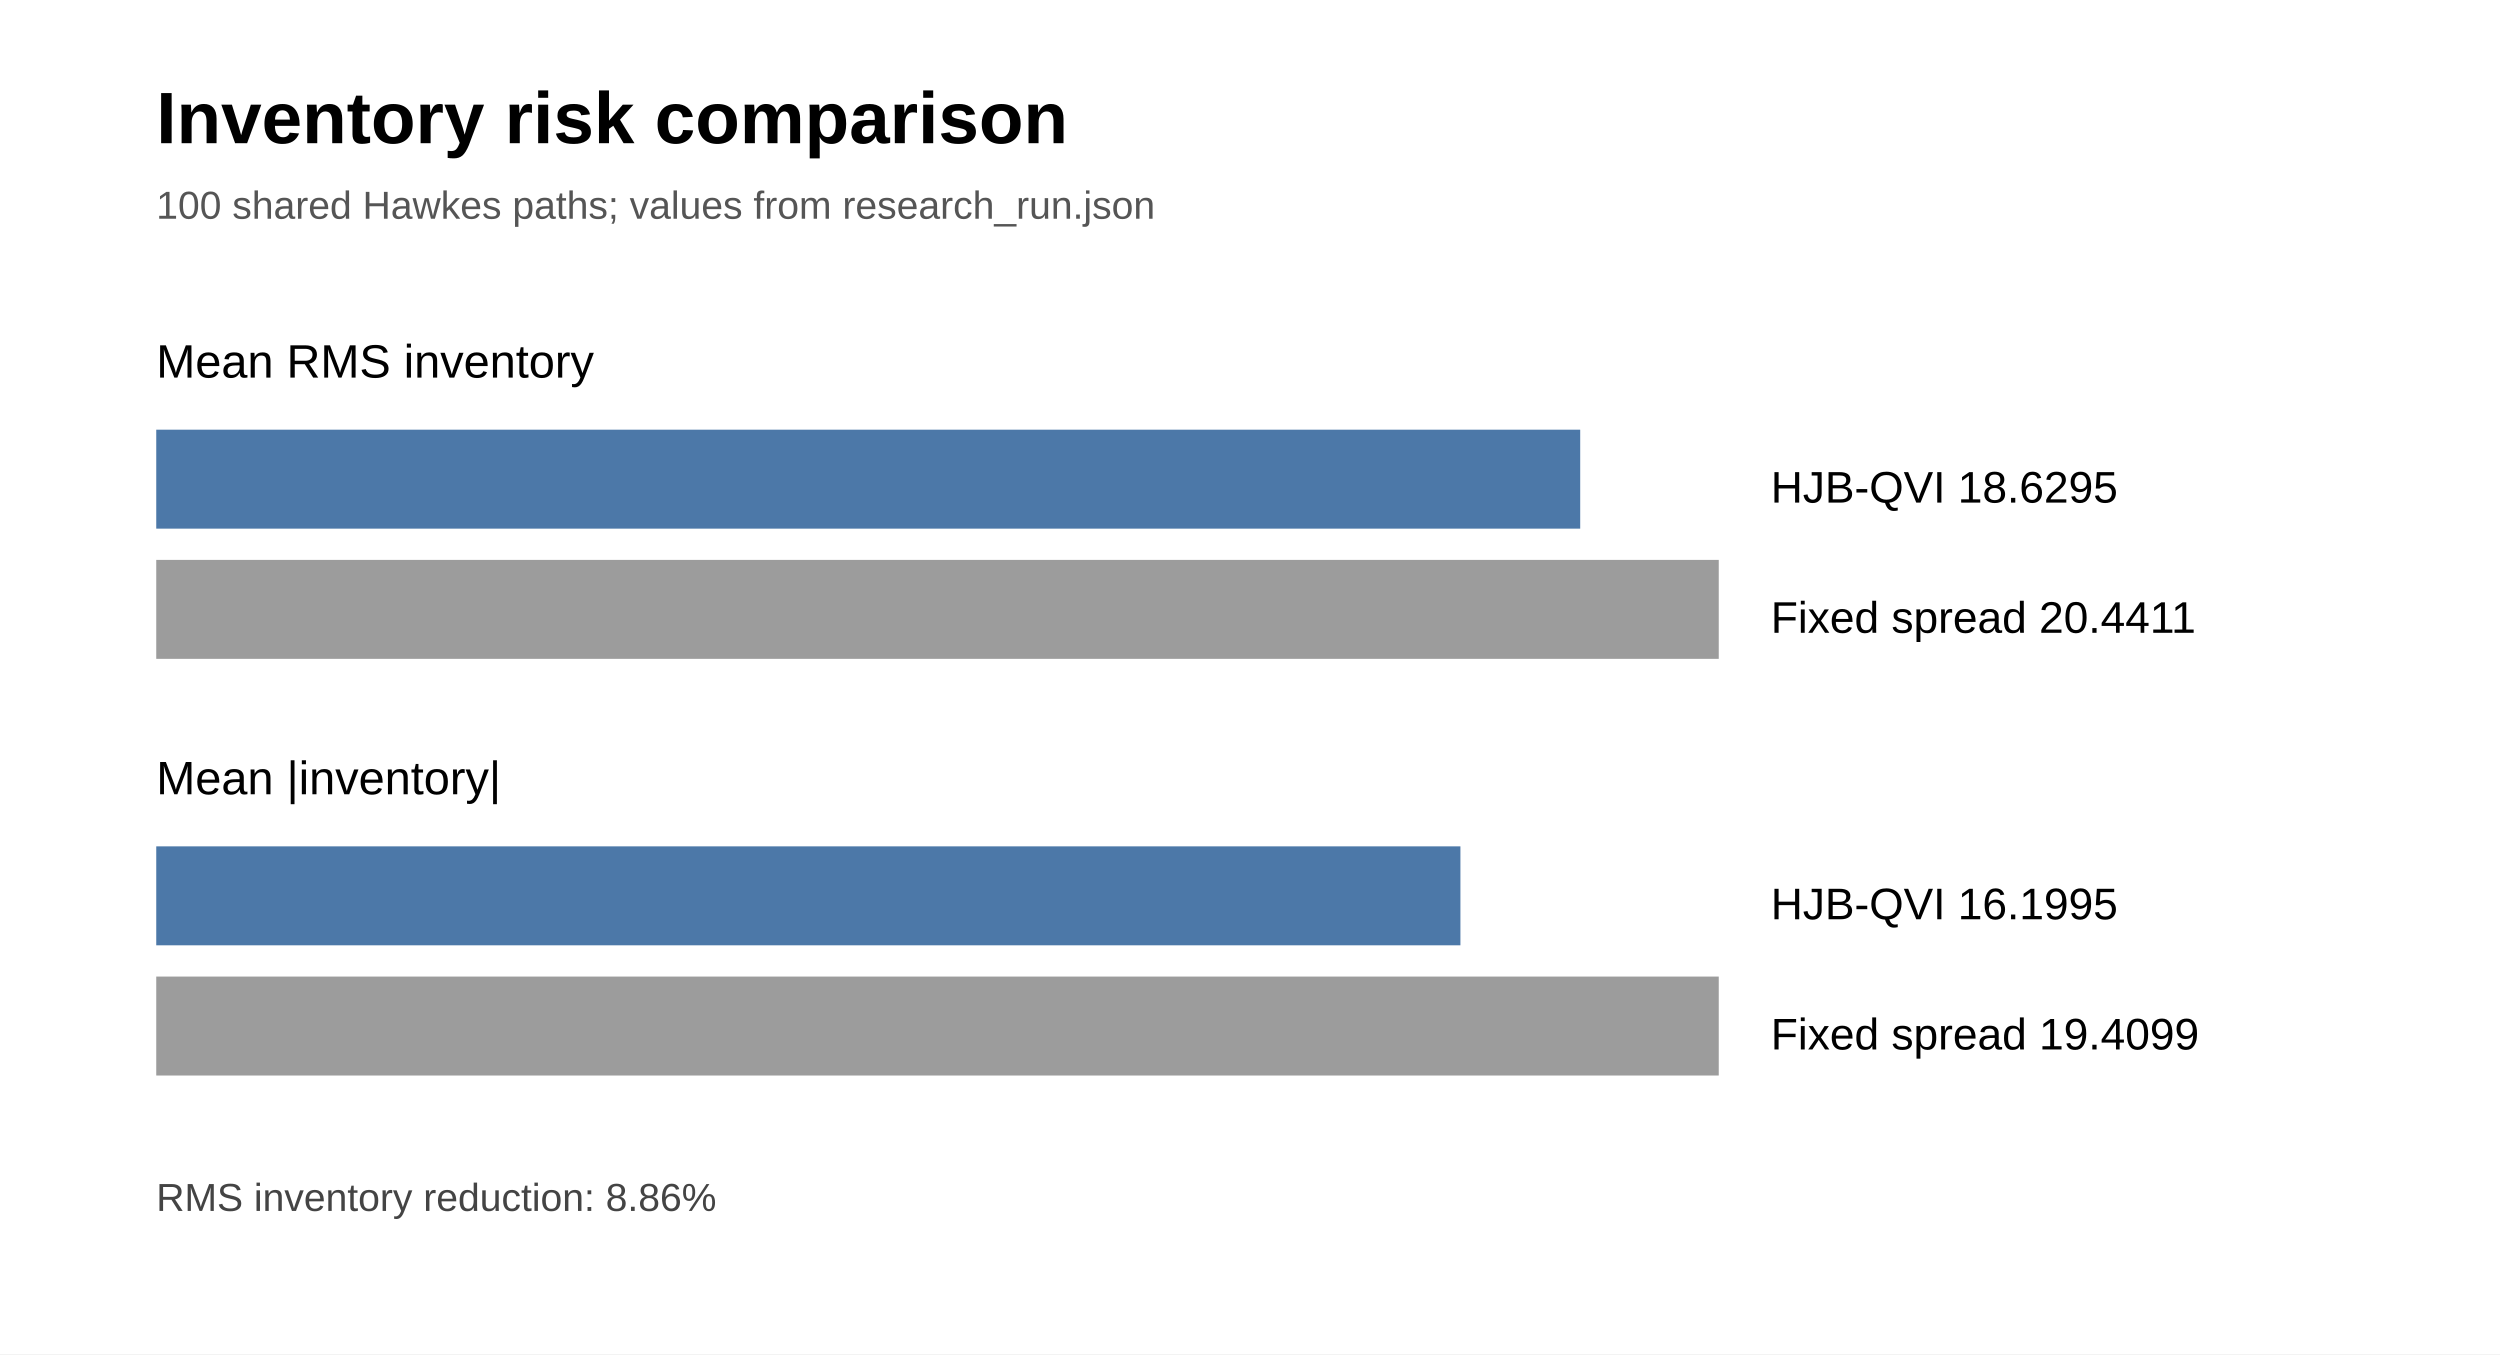
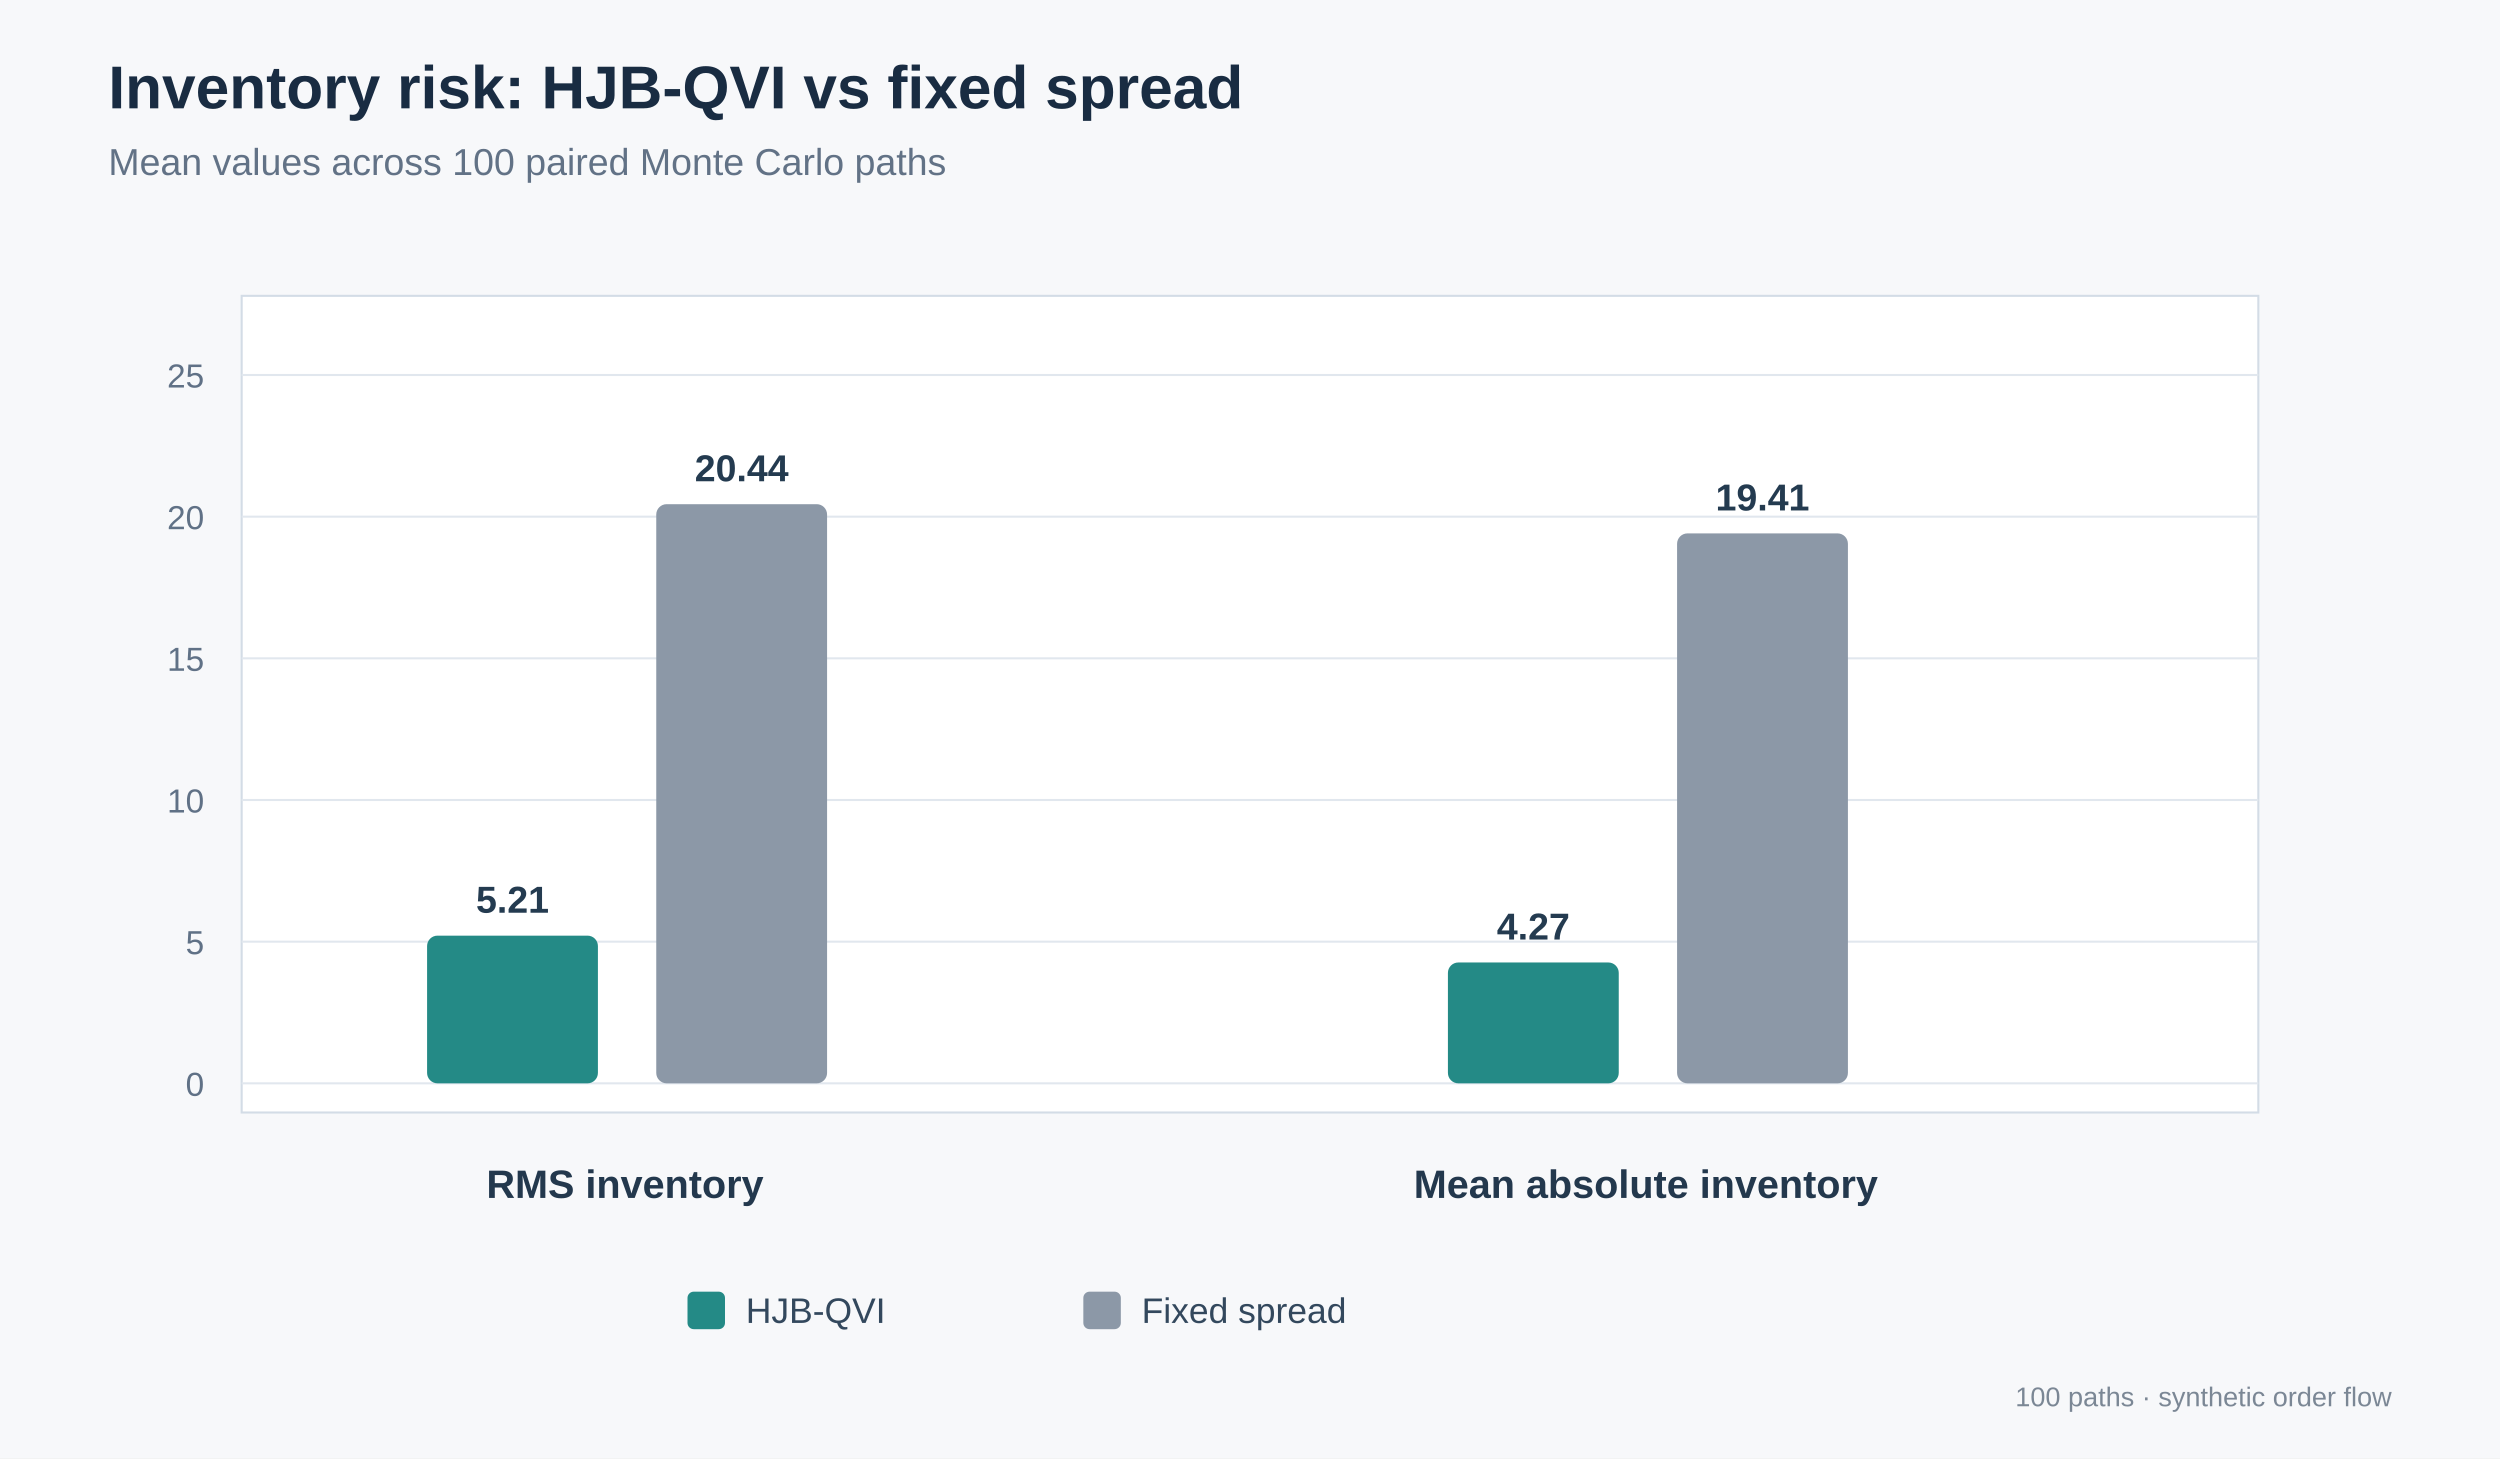
- <svg xmlns="http://www.w3.org/2000/svg" width="960" height="520" viewBox="0 0 960 520">
-   <rect width="960" height="520" fill="white" />
-   <text x="60" y="55" font-family="Arial" font-size="28" font-weight="600">Inventory risk comparison</text>
-   <text x="60" y="84" font-family="Arial" font-size="15" fill="#555">100 shared Hawkes paths; values from research_run.json</text>
-   <text x="60" y="145" font-family="Arial" font-size="18">Mean RMS inventory</text>
-   <rect x="60" y="165" width="546.8" height="38" fill="#4c78a8" />
-   <rect x="60" y="215" width="600" height="38" fill="#9c9c9c" />
-   <text x="680" y="193" font-family="Arial" font-size="17">HJB-QVI 18.6295</text>
-   <text x="680" y="243" font-family="Arial" font-size="17">Fixed spread 20.4411</text>
-   <text x="60" y="305" font-family="Arial" font-size="18">Mean |inventory|</text>
-   <rect x="60" y="325" width="500.8" height="38" fill="#4c78a8" />
-   <rect x="60" y="375" width="600" height="38" fill="#9c9c9c" />
-   <text x="680" y="353" font-family="Arial" font-size="17">HJB-QVI 16.1995</text>
-   <text x="680" y="403" font-family="Arial" font-size="17">Fixed spread 19.4099</text>
-   <text x="60" y="465" font-family="Arial" font-size="15" fill="#444">RMS inventory reduction: 8.86%</text>
+ <svg xmlns="http://www.w3.org/2000/svg" width="1200" height="700" viewBox="0 0 1200 700">
+   <rect width="1200" height="700" fill="#f7f8fa" />
+   <text x="52" y="52" font-family="Arial,sans-serif" font-size="29" font-weight="700" fill="#192c42">Inventory risk: HJB-QVI vs fixed spread</text>
+   <text x="52" y="84" font-family="Arial,sans-serif" font-size="18" fill="#627286">Mean values across 100 paired Monte Carlo paths</text>
+   <rect x="116" y="142" width="968" height="392" fill="#ffffff" stroke="#d3dce6" />
+   <line x1="116" y1="520" x2="1084" y2="520" stroke="#e1e7ee" />
+   <text x="98" y="526" text-anchor="end" font-family="Arial,sans-serif" font-size="16" fill="#607186">0</text>
+   <line x1="116" y1="452" x2="1084" y2="452" stroke="#e1e7ee" />
+   <text x="98" y="458" text-anchor="end" font-family="Arial,sans-serif" font-size="16" fill="#607186">5</text>
+   <line x1="116" y1="384" x2="1084" y2="384" stroke="#e1e7ee" />
+   <text x="98" y="390" text-anchor="end" font-family="Arial,sans-serif" font-size="16" fill="#607186">10</text>
+   <line x1="116" y1="316" x2="1084" y2="316" stroke="#e1e7ee" />
+   <text x="98" y="322" text-anchor="end" font-family="Arial,sans-serif" font-size="16" fill="#607186">15</text>
+   <line x1="116" y1="248" x2="1084" y2="248" stroke="#e1e7ee" />
+   <text x="98" y="254" text-anchor="end" font-family="Arial,sans-serif" font-size="16" fill="#607186">20</text>
+   <line x1="116" y1="180" x2="1084" y2="180" stroke="#e1e7ee" />
+   <text x="98" y="186" text-anchor="end" font-family="Arial,sans-serif" font-size="16" fill="#607186">25</text>
+   <rect x="205" y="449.105" width="82" height="70.895" rx="5" fill="#248a86" />
+   <text x="246" y="438.105" text-anchor="middle" font-family="Arial,sans-serif" font-size="18" font-weight="700" fill="#243b50">5.21</text>
+   <rect x="315" y="242.001" width="82" height="277.999" rx="5" fill="#8c98a7" />
+   <text x="356" y="231.001" text-anchor="middle" font-family="Arial,sans-serif" font-size="18" font-weight="700" fill="#243b50">20.44</text>
+   <text x="300" y="575" text-anchor="middle" font-family="Arial,sans-serif" font-size="19" font-weight="700" fill="#23384d">RMS inventory</text>
+   <rect x="695" y="461.989" width="82" height="58.011" rx="5" fill="#248a86" />
+   <text x="736" y="450.989" text-anchor="middle" font-family="Arial,sans-serif" font-size="18" font-weight="700" fill="#243b50">4.27</text>
+   <rect x="805" y="256.025" width="82" height="263.975" rx="5" fill="#8c98a7" />
+   <text x="846" y="245.025" text-anchor="middle" font-family="Arial,sans-serif" font-size="18" font-weight="700" fill="#243b50">19.41</text>
+   <text x="790" y="575" text-anchor="middle" font-family="Arial,sans-serif" font-size="19" font-weight="700" fill="#23384d">Mean absolute inventory</text>
+   <rect x="330" y="620" width="18" height="18" rx="3" fill="#248a86" />
+   <text x="358" y="635" font-family="Arial,sans-serif" font-size="17" fill="#33485d">HJB-QVI</text>
+   <rect x="520" y="620" width="18" height="18" rx="3" fill="#8c98a7" />
+   <text x="548" y="635" font-family="Arial,sans-serif" font-size="17" fill="#33485d">Fixed spread</text>
+   <text x="1148" y="675" text-anchor="end" font-family="Arial,sans-serif" font-size="13" fill="#7b8795">100 paths · synthetic order flow</text>
</svg>
